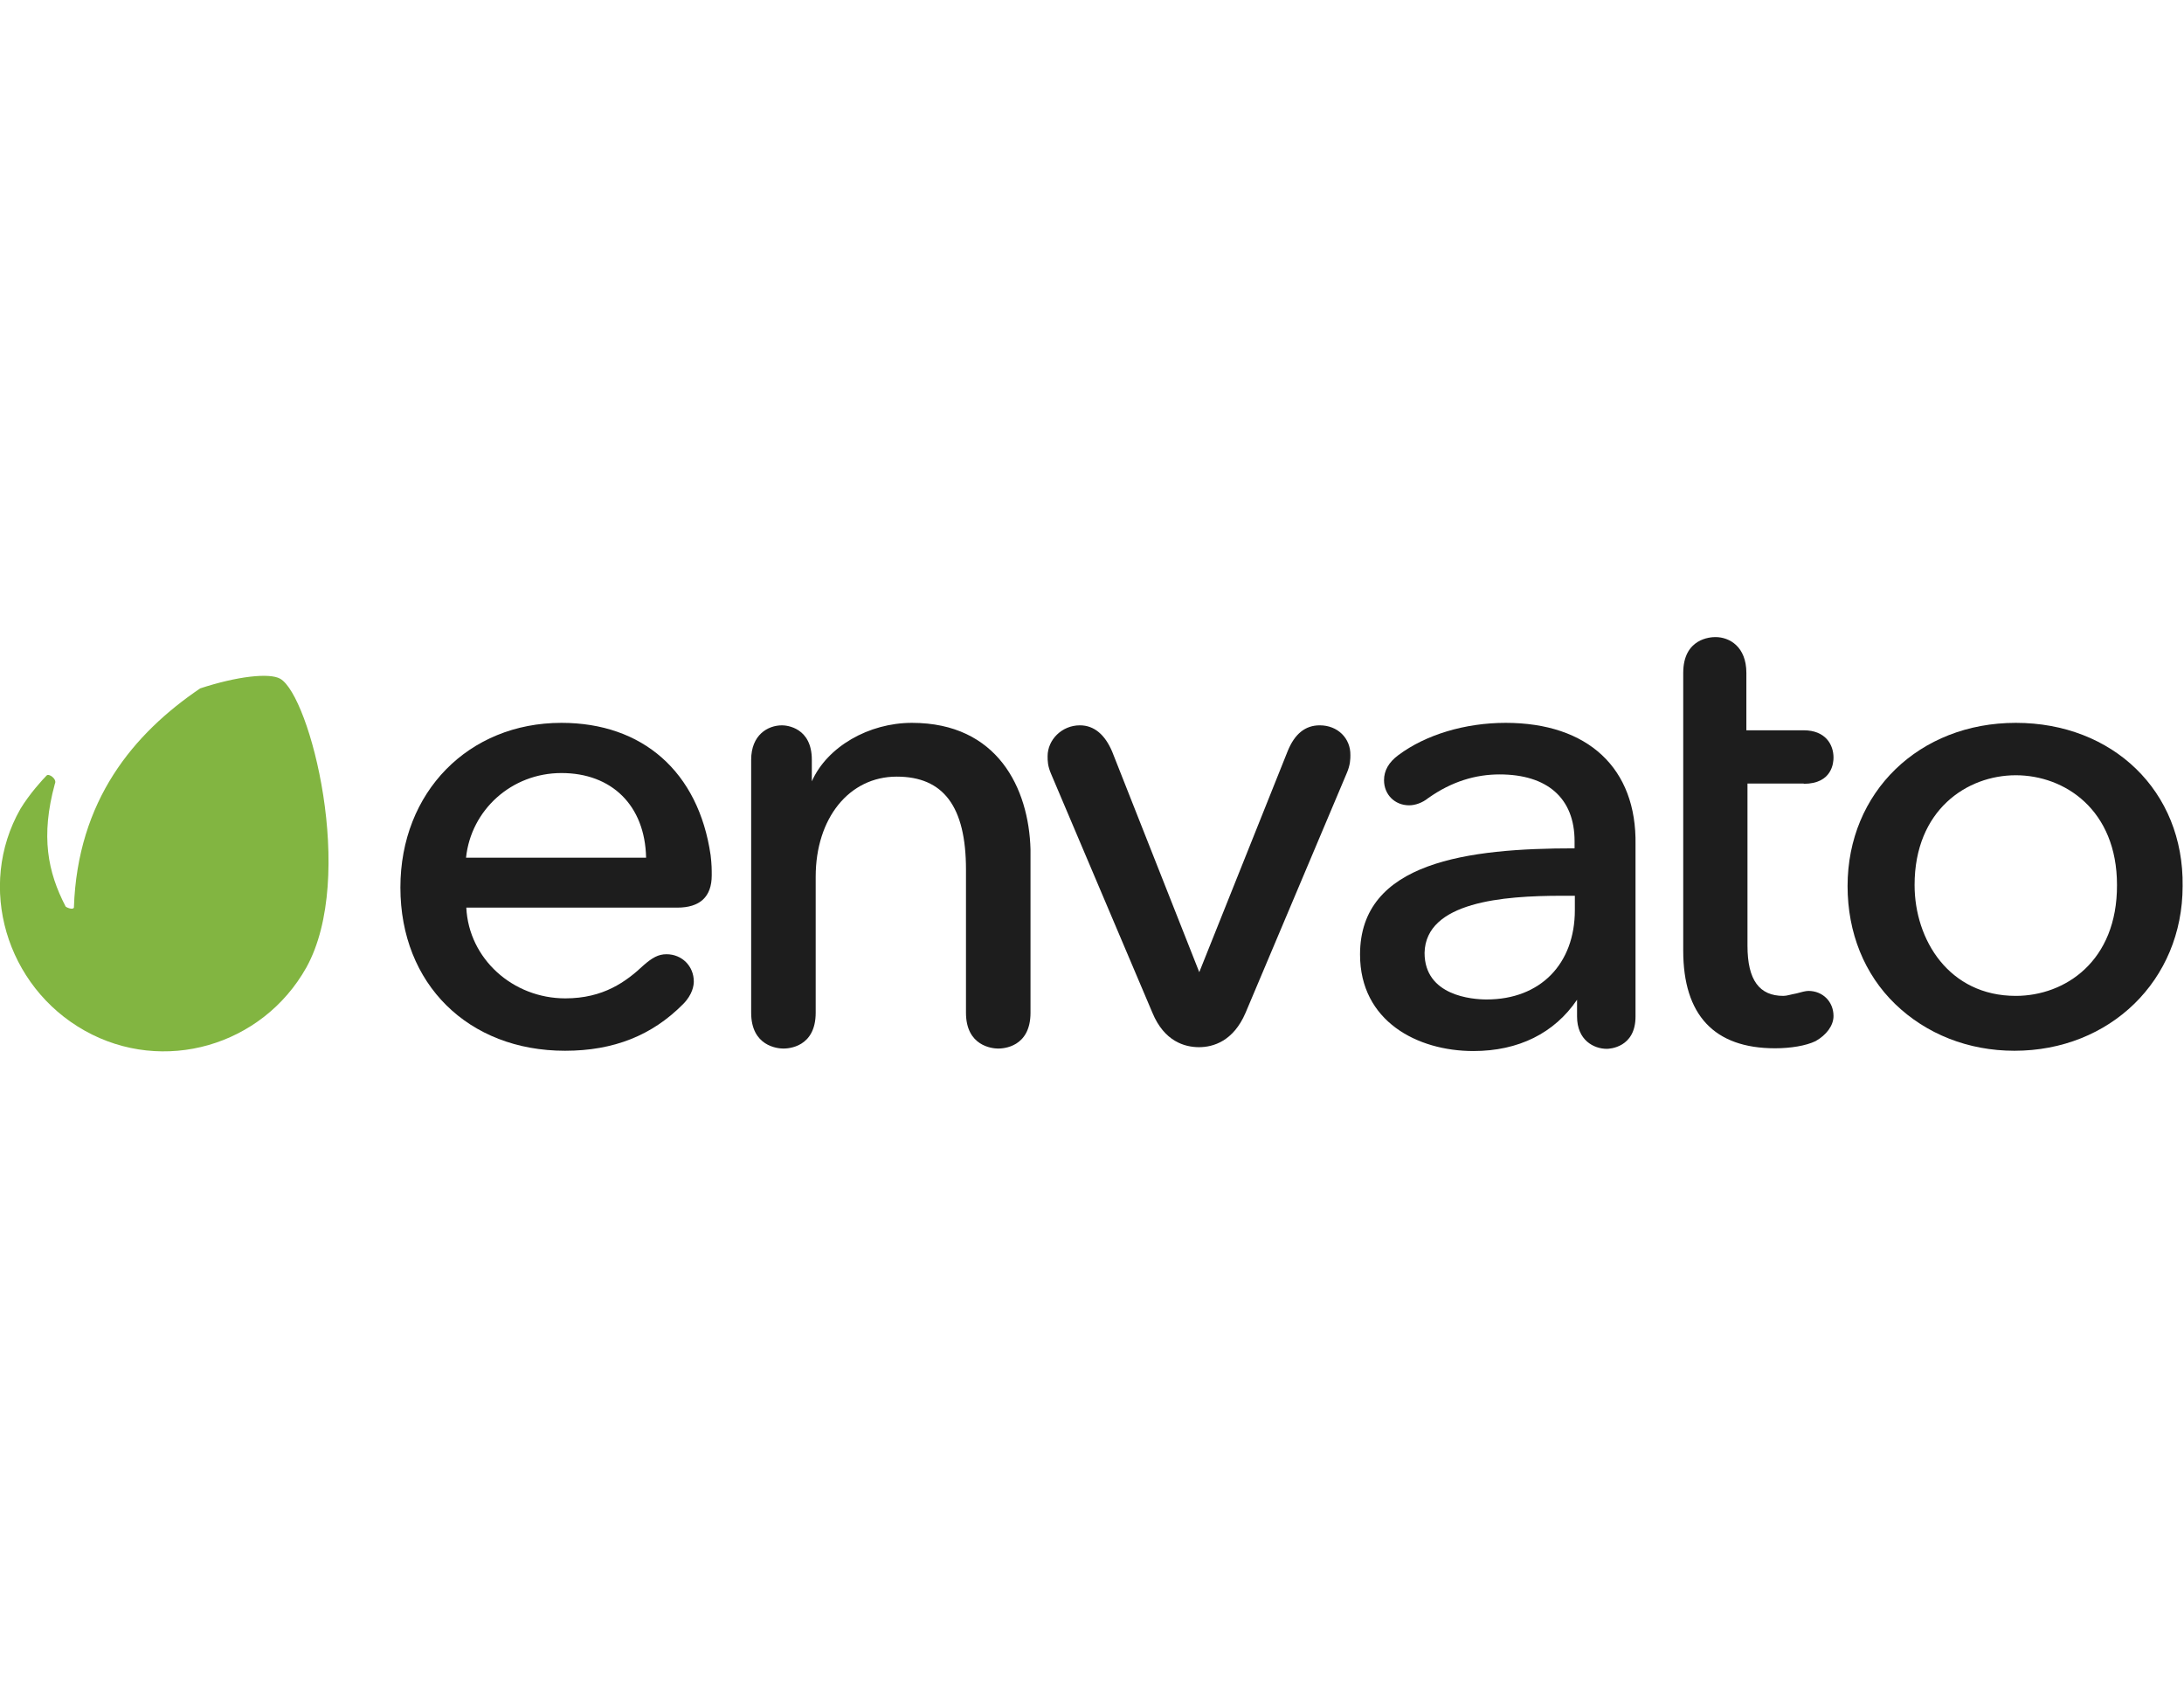
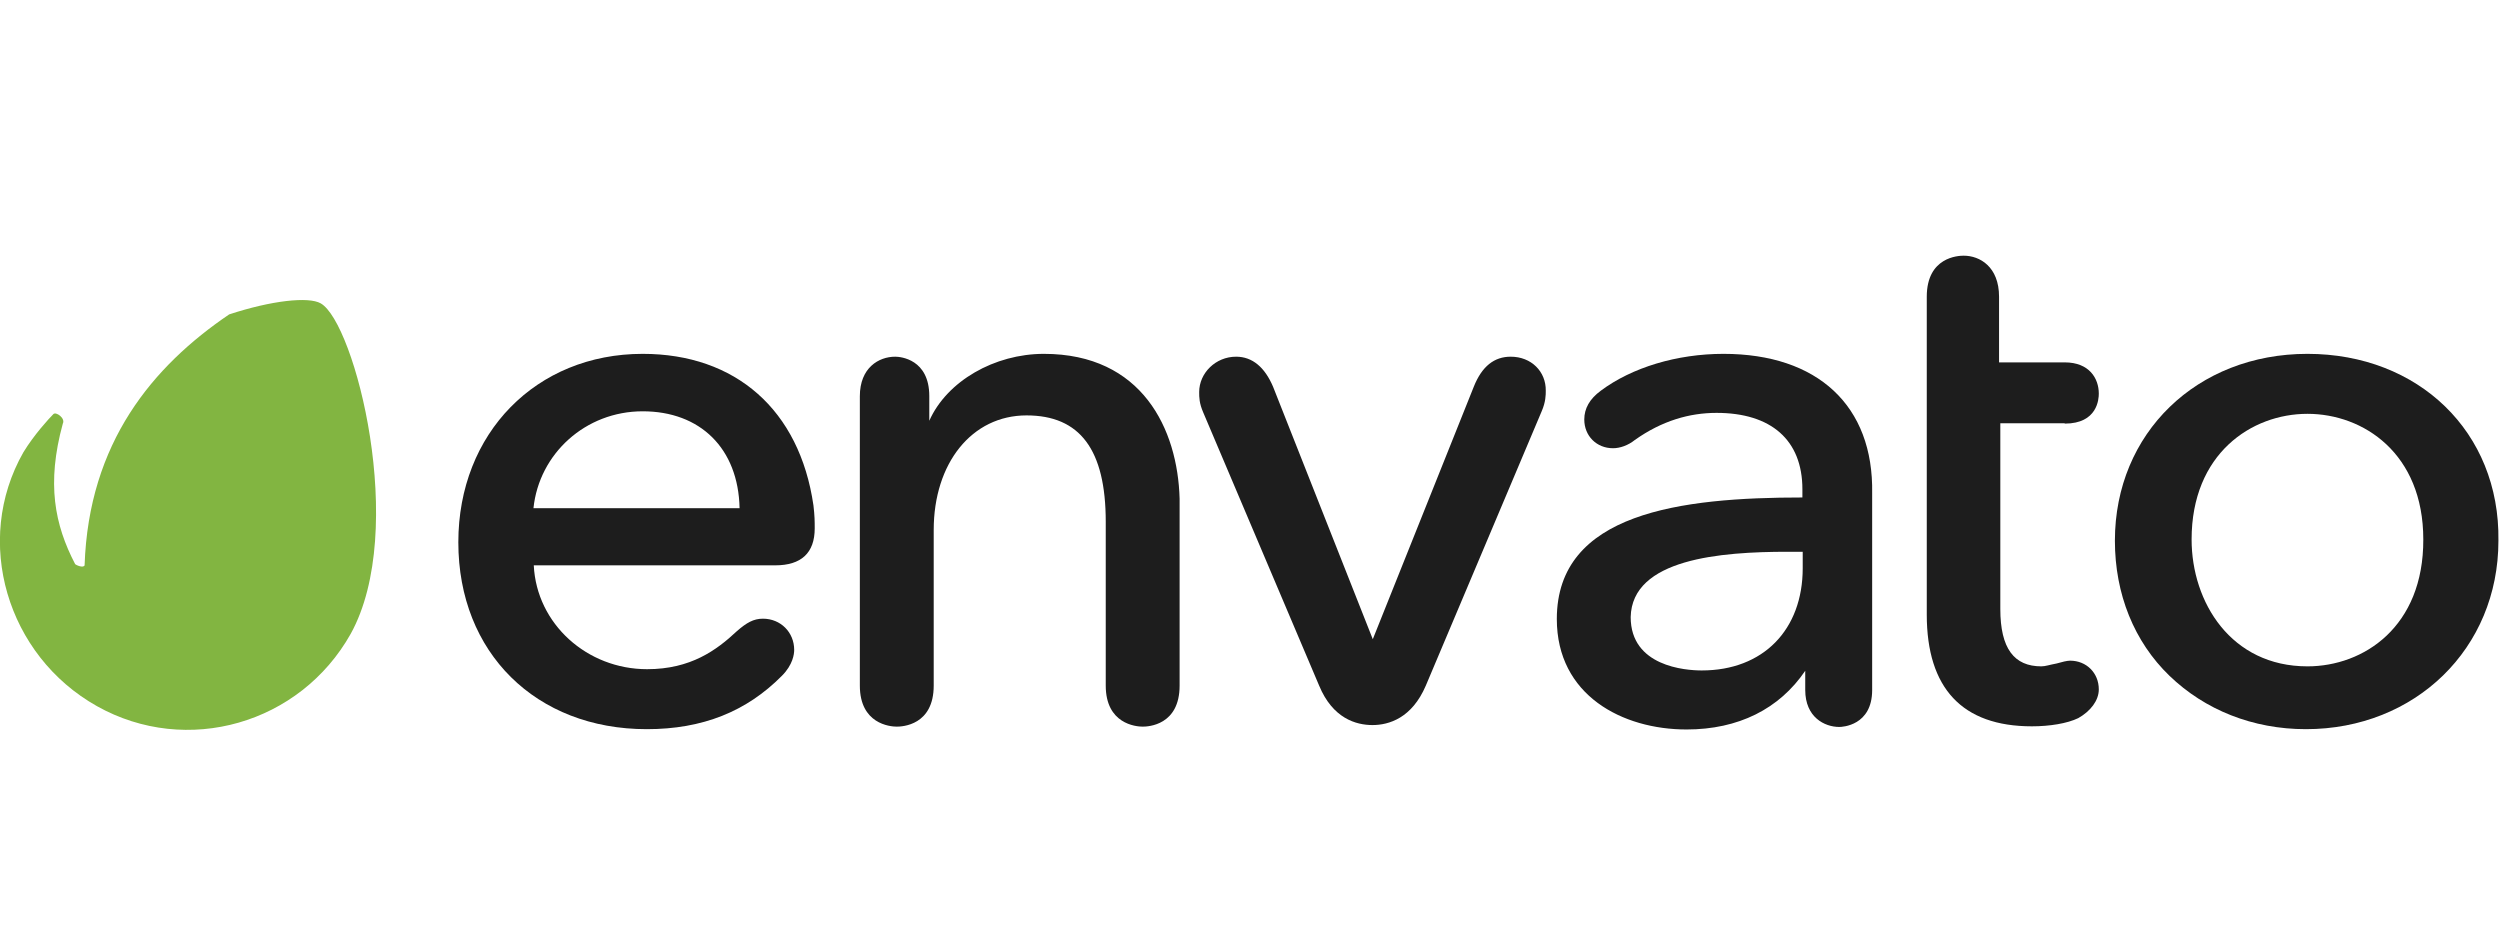
- <svg xmlns="http://www.w3.org/2000/svg" version="1.1" id="Layer_1" x="0px" y="0px" viewBox="0 0 792 612" enable-background="new 0 0 792 612" xml:space="preserve">
+ <svg xmlns="http://www.w3.org/2000/svg" version="1.1" id="Layer_1" x="0px" y="0px" viewBox="0 150 792 300" enable-background="new 0 150 792 300" xml:space="preserve">
  <g id="Layer_2">
</g>
  <g>
    <path fill="#82B541" d="M101.6,246.1c-3.9-2.2-15.6-0.9-29,3.5c-24.2,16.4-44.5,40.6-45.8,79.5c-0.4,0.9-2.6,0-3-0.4   c-6.5-12.5-9.1-25.5-3.9-44.5c0.9-1.7-2.2-3.9-3-3c-1.3,1.3-6.1,6.5-9.5,12.1c-16,28.1-5.2,64.4,23.3,80.4s64.4,5.6,80.4-22.9   C129.3,317.9,112.4,252.2,101.6,246.1z" />
    <g>
      <path fill="#1D1D1D" d="M203.6,262.1c-33.7,0-58.4,25.1-58.4,59.7c0,35,24.6,59.2,59.7,59.2c17.7,0,31.6-5.6,42.8-16.9    c3.5-3.5,3.9-6.9,3.9-8.2c0-5.6-4.3-9.9-9.9-9.9c-3,0-5.2,1.3-8.2,3.9c-6.5,6.1-14.7,12.1-28.5,12.1c-19,0-35-14.3-35.9-32.9h76.5    c8.2,0,12.5-3.9,12.5-11.7c0-2.2,0-3.9-0.4-7.3C253.3,279.8,233,262.1,203.6,262.1z M203.6,280.3c18.2,0,30.3,11.7,30.7,30.7H169    C170.8,293.7,185.5,280.3,203.6,280.3z" />
      <path fill="#1D1D1D" d="M330.7,262.1c-15.6,0-30.7,8.6-36.3,21.2v-7.8c0-11.7-9.1-12.5-10.8-12.5c-5.2,0-11.2,3.5-11.2,12.5v91.7    c0,12.1,9.5,13,11.7,13c1.7,0,11.7-0.4,11.7-13v-49.3c0-21.2,12.1-36.3,29.4-36.3c16.9,0,25.1,10.8,25.1,33.7v51.9    c0,12.1,9.5,13,11.7,13c1.7,0,11.7-0.4,11.7-13v-59.2C373.1,285.9,361.8,262.1,330.7,262.1z" />
      <path fill="#1D1D1D" d="M478.6,263c-5.2,0-9.1,3-11.7,9.5l-32,80l-31.6-80c-2.6-6.1-6.5-9.5-11.7-9.5c-6.5,0-11.7,5.2-11.7,11.2    c0,1.7,0,3.5,1.3,6.5l36.7,86.5c4.3,10.4,11.7,12.5,16.9,12.5c5.2,0,12.5-2.2,16.9-12.5l36.7-86.9c1.3-3,1.3-5.2,1.3-6.5    C489.8,267.7,485.1,263,478.6,263z" />
      <path fill="#1D1D1D" d="M546,262.1c-14.7,0-29,4.3-38.9,11.7c-3.5,2.6-5.2,5.6-5.2,9.1c0,5.2,3.9,9.1,9.1,9.1    c2.2,0,4.8-0.9,6.9-2.6c8.6-6.1,17.3-8.6,25.9-8.6c17.3,0,27.2,8.6,27.2,24.2v2.6c-38.5,0-77.8,4.8-77.8,38.5    c0,24.2,20.8,35,41.1,35c16.4,0,29.4-6.5,37.6-18.6v6.1c0,8.6,6.1,11.7,10.8,11.7c0.9,0,10.4-0.4,10.4-11.7v-62.3    C593.6,278.5,575.8,262.1,546,262.1z M566.3,324.8h4.8v5.2c0,19.5-12.5,32.4-32,32.4c-5.2,0-22.5-1.3-22.5-16.9    C517,327,545.1,324.8,566.3,324.8z" />
      <path fill="#1D1D1D" d="M654.1,284.2c10.4,0,10.8-7.8,10.8-9.5c0-4.8-3-9.9-10.8-9.9h-20.8V244c0-9.5-6.1-13-11.2-13    c-1.7,0-11.7,0.4-11.7,13v100.7c0,23.3,11.2,35.4,33.3,35.4c5.6,0,11.2-0.9,14.7-2.6c3.9-2.2,6.5-5.6,6.5-9.1    c0-5.2-3.9-9.1-9.1-9.1c-0.9,0-2.6,0.4-4.3,0.9c-2.2,0.4-3.5,0.9-4.8,0.9c-8.6,0-13-5.6-13-18.2v-58.8H654.1z" />
      <path fill="#1D1D1D" d="M731,262.1c-35,0-61,25.1-61,59.2c0,16.9,6.1,32,17.3,42.8c11.2,10.8,26.4,16.9,43.2,16.9    c34.6,0,61-25.5,61-59.7C792,286.8,766.1,262.1,731,262.1z M731,361.1c-24.2,0-36.7-20.3-36.7-40.2c0-27.2,19-39.8,36.7-39.8    s36.7,12.5,36.7,39.8C767.8,348.6,748.8,361.1,731,361.1z" />
    </g>
  </g>
</svg>
